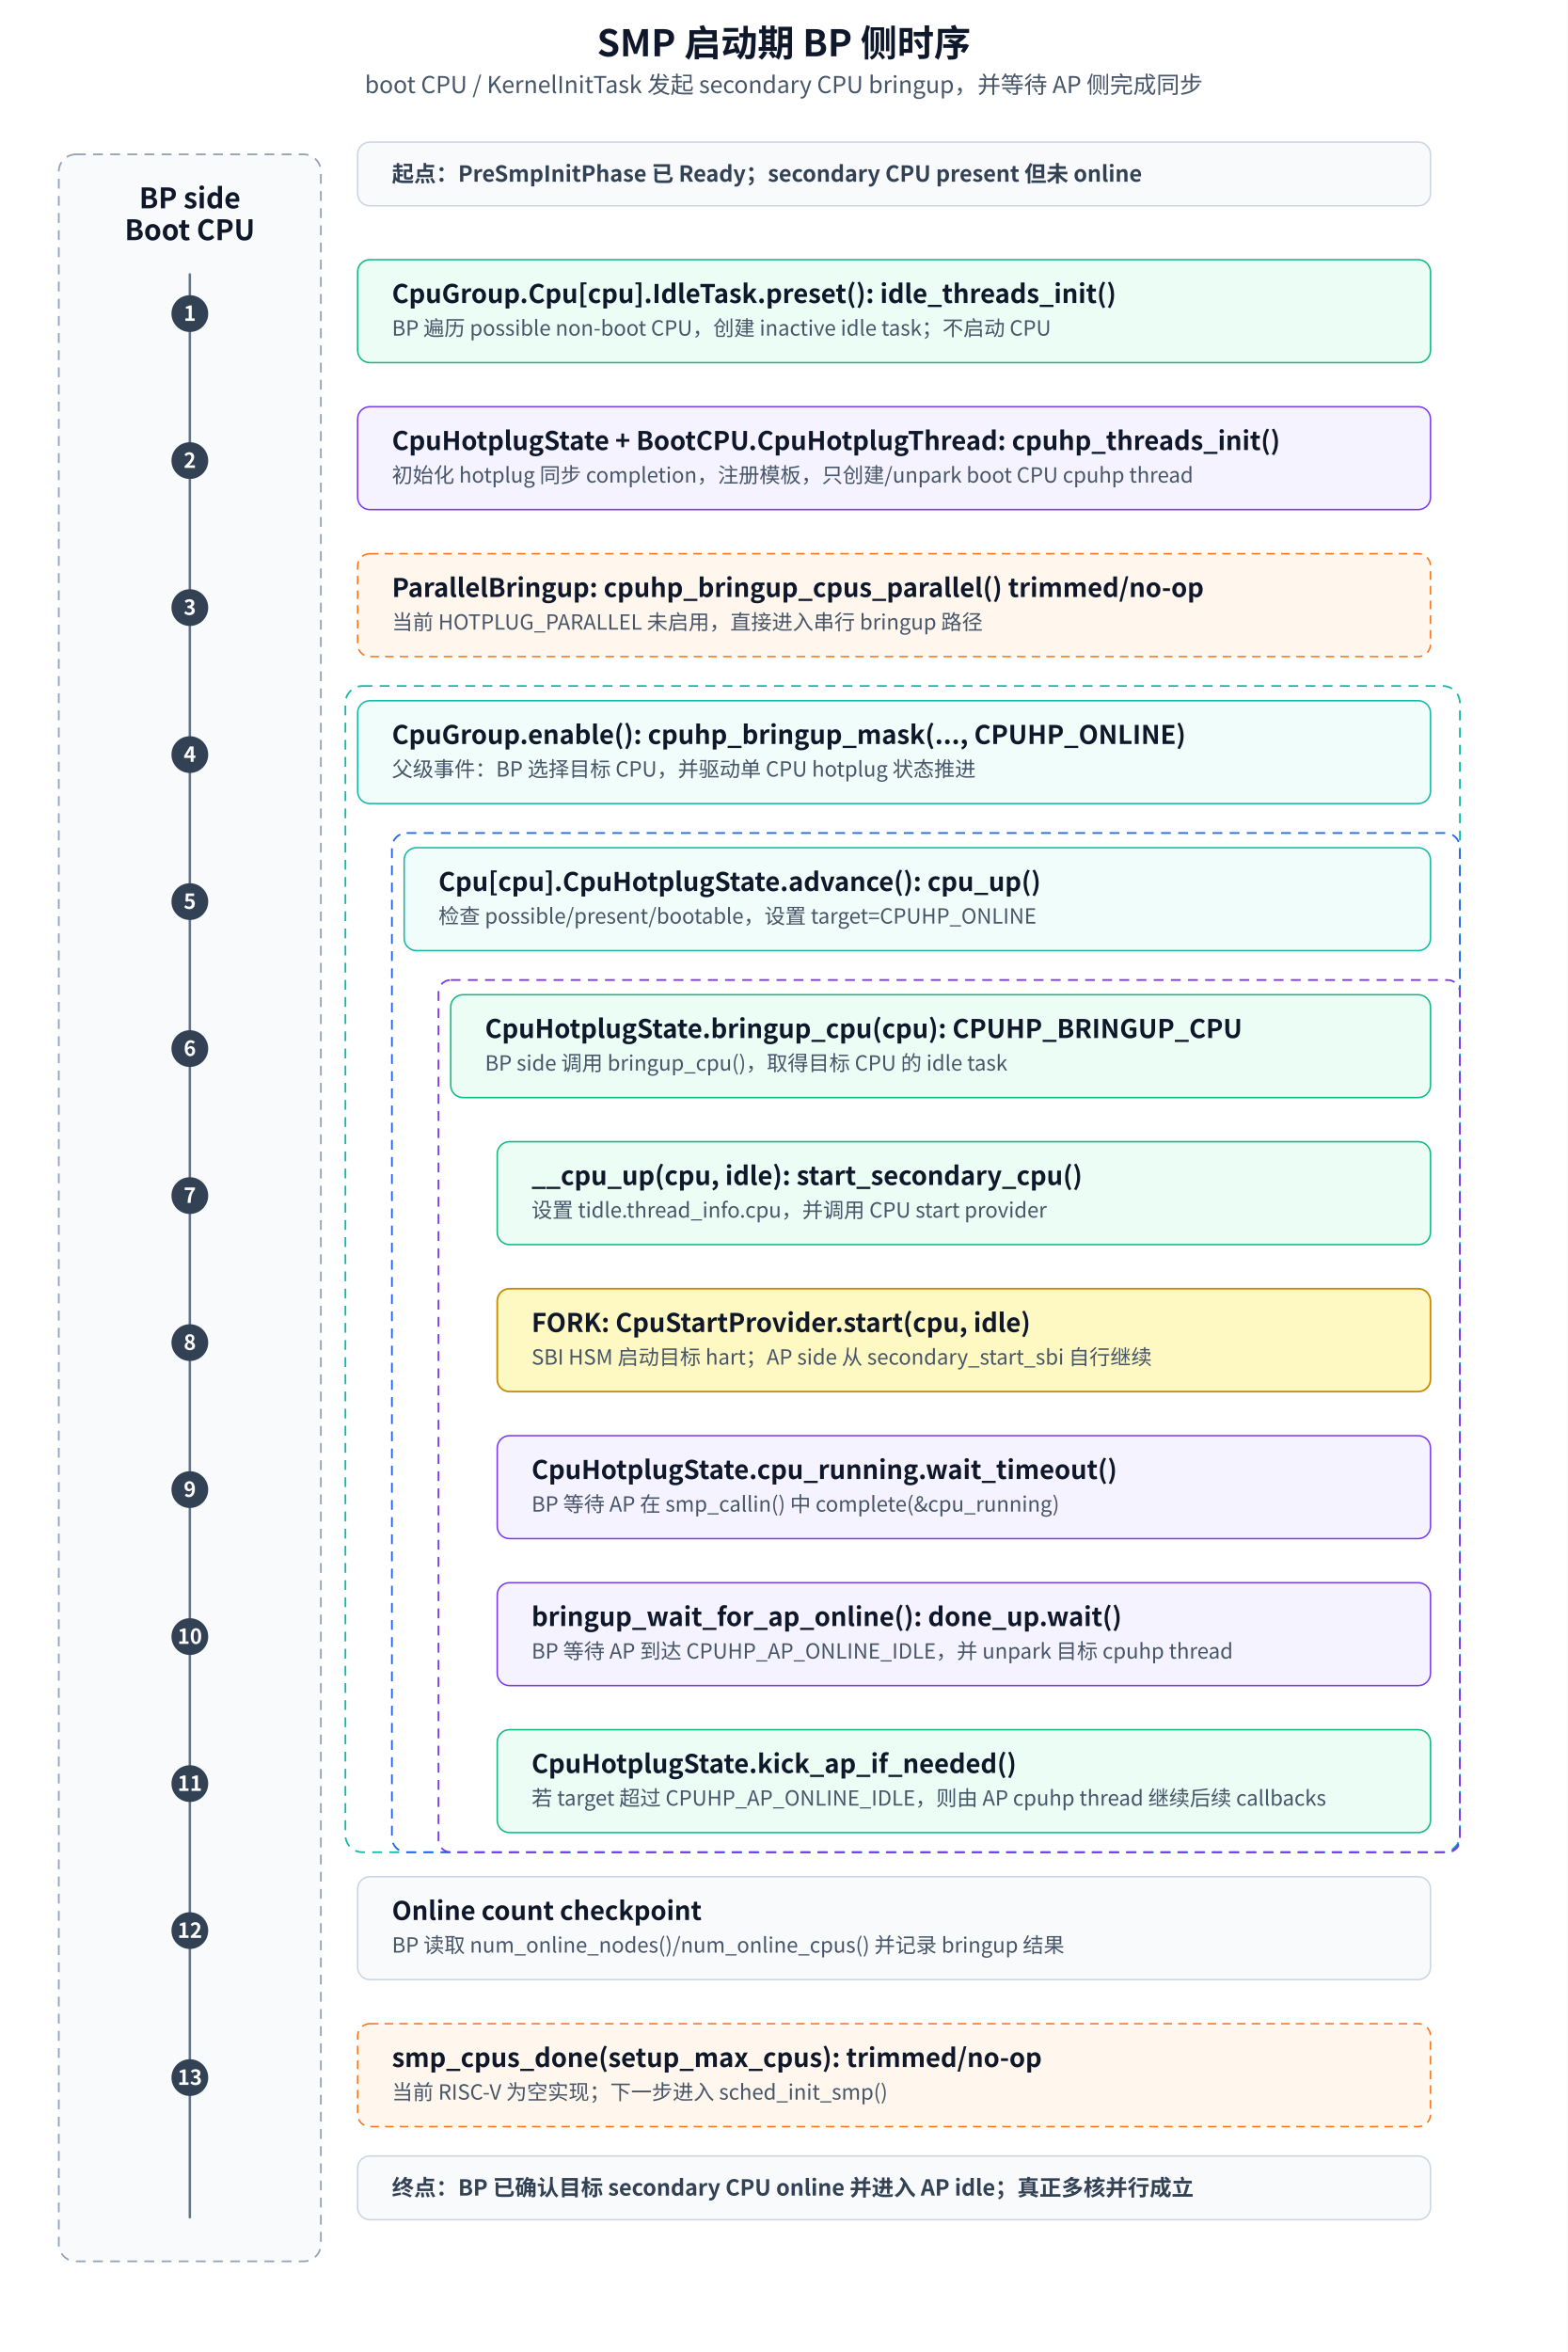
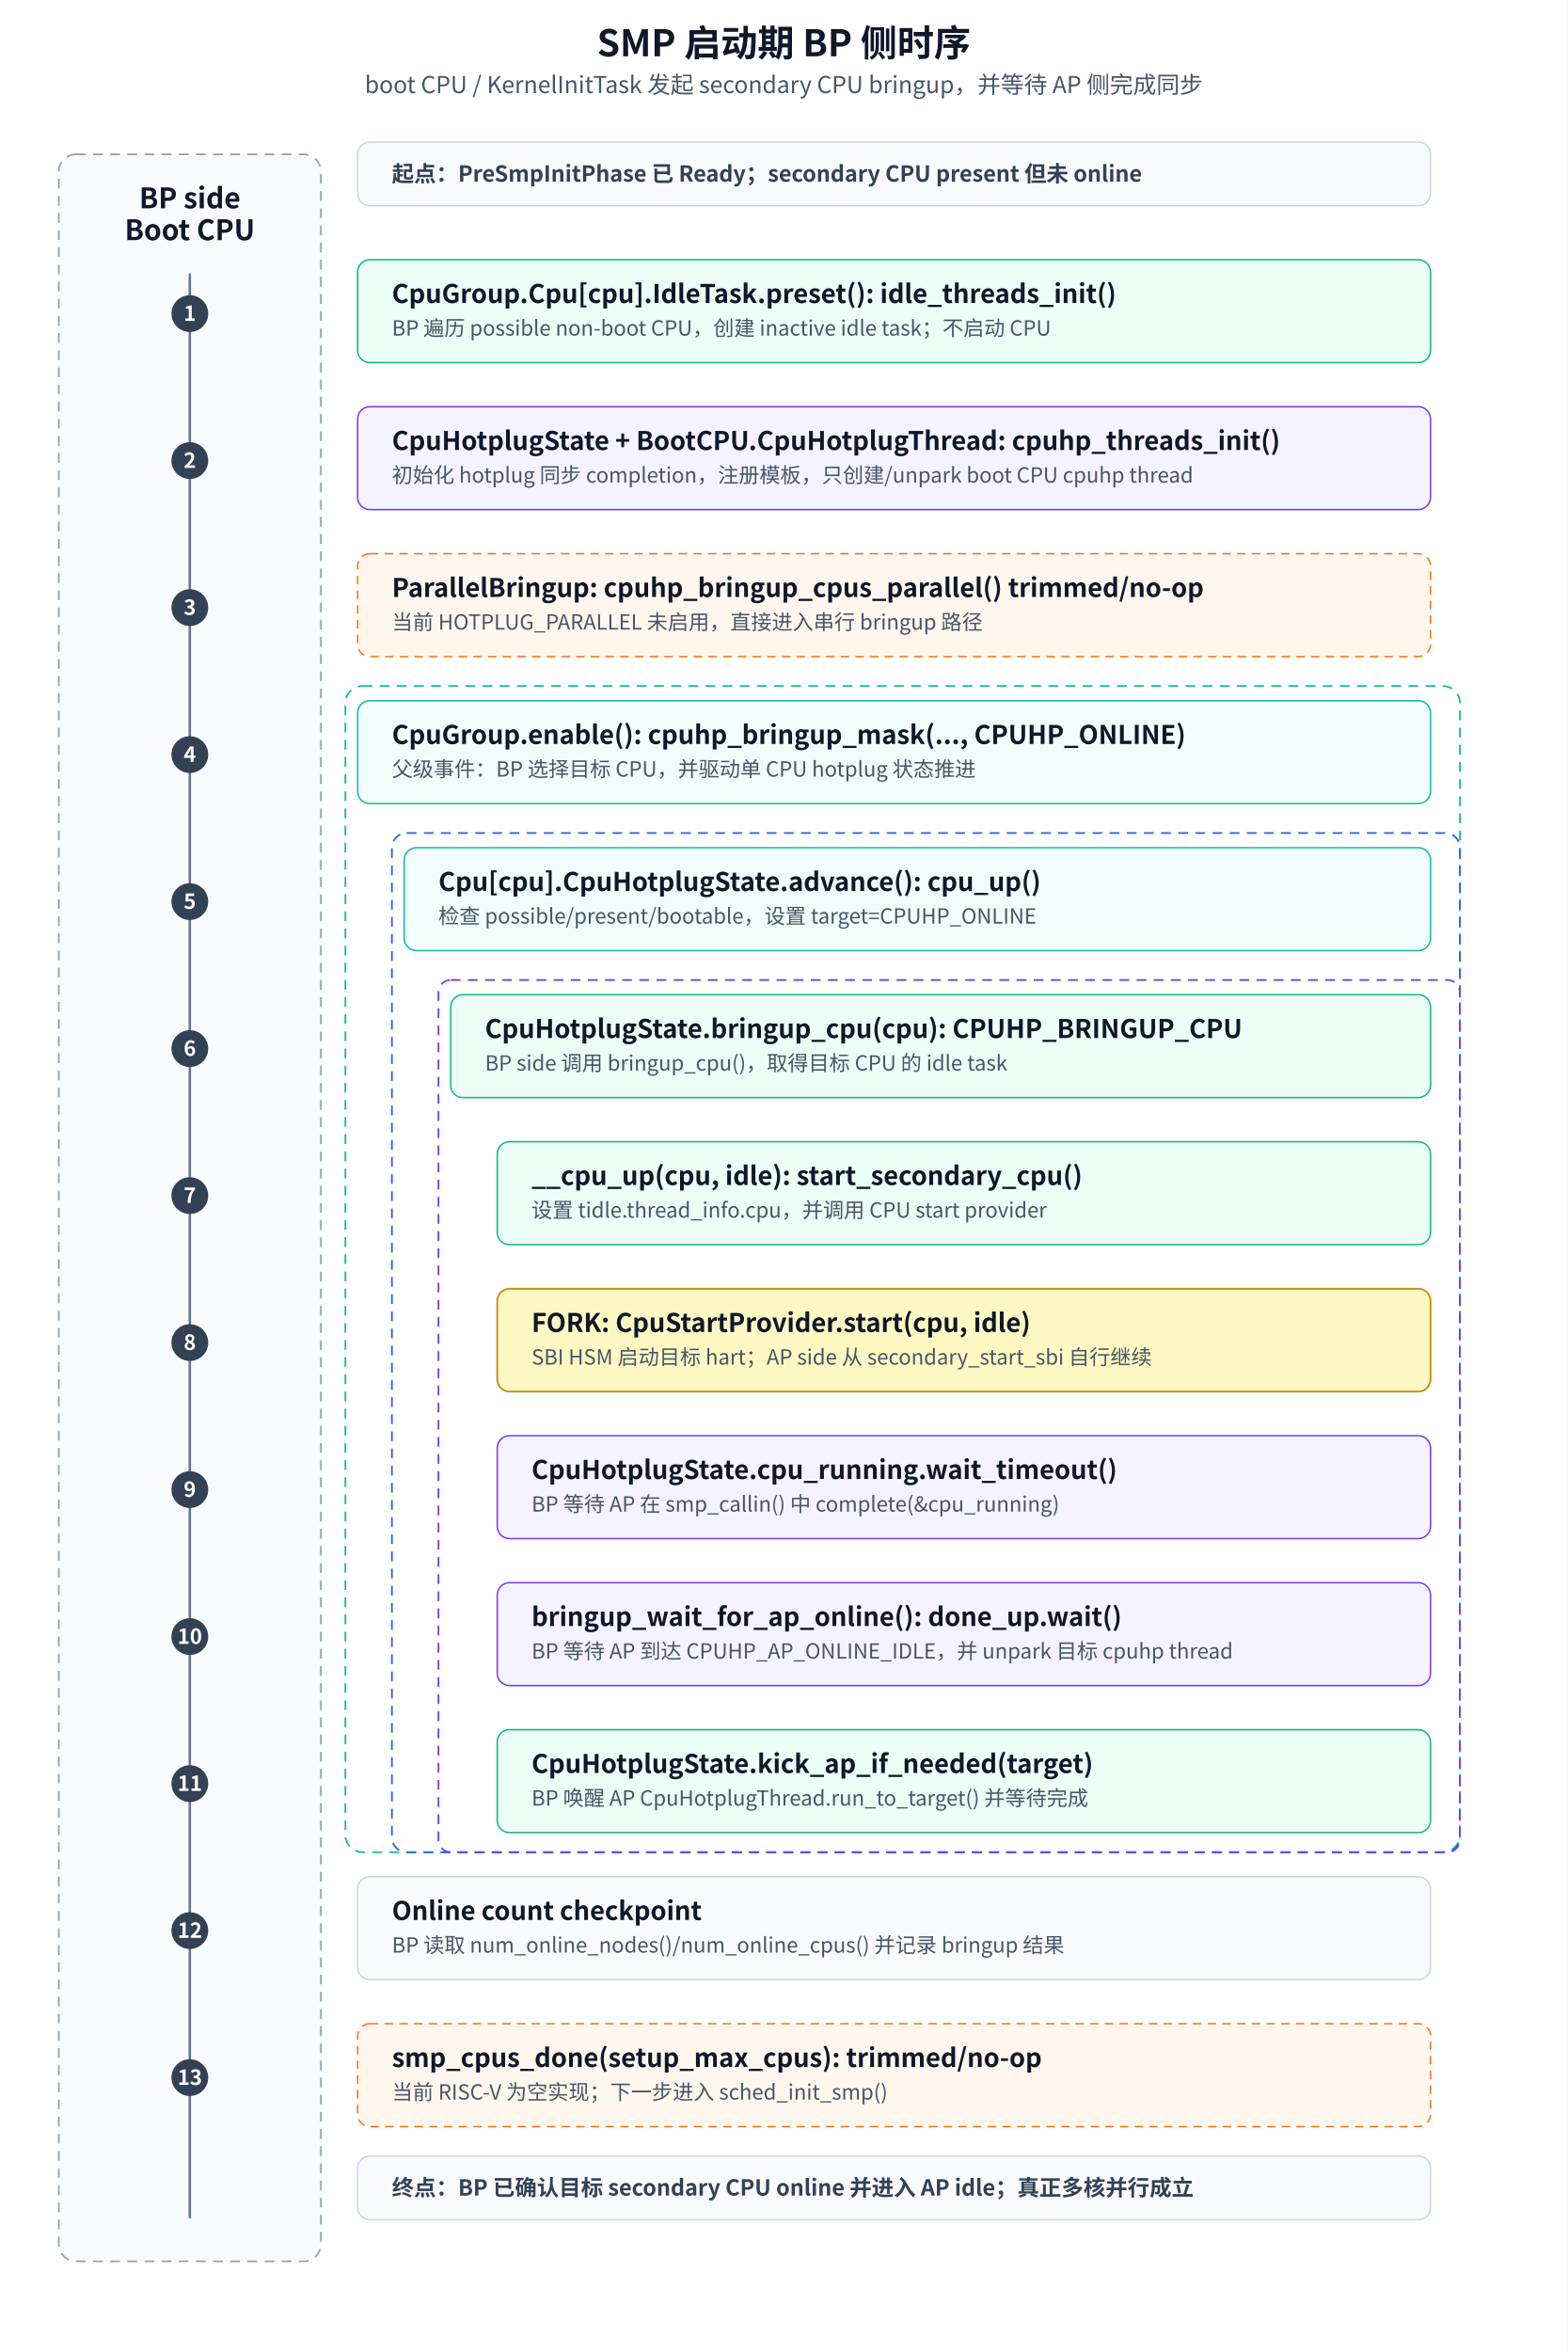
<svg xmlns="http://www.w3.org/2000/svg" width="1280" height="1920" viewBox="0 0 1280 1920" role="img" aria-labelledby="title desc">
  <defs>
    <style>
      text { font-family: "Microsoft YaHei", "Noto Sans CJK SC", "Source Han Sans SC", Arial, sans-serif; fill: #0f172a; }
      .title { font-size: 30px; font-weight: 600; }
      .subtitle { font-size: 19px; fill: #475569; }
      .lane { fill: #f8fafc; stroke: #94a3b8; stroke-width: 1.4; stroke-dasharray: 8 6; }
      .box { fill: #ffffff; stroke: #334155; stroke-width: 1.2; }
      .stage { fill: #f8fafc; stroke: #cbd5e1; stroke-width: 1.2; }
      .formal { fill: #ecfdf5; stroke: #10b981; }
      .cpu { fill: #f0fdfa; stroke: #14b8a6; }
      .flow { fill: #ecfdf5; stroke: #10b981; }
      .sync { fill: #f5f3ff; stroke: #7c3aed; }
      .fork { fill: #fef9c3; stroke: #ca8a04; stroke-width: 1.4; }
      .trimmed { fill: #fff7ed; stroke: #f97316; stroke-dasharray: 7 5; }
      .composite-l1 { fill: none; stroke: #14b8a6; stroke-width: 1.4; stroke-dasharray: 8 6; }
      .composite-l2 { fill: none; stroke: #2563eb; stroke-width: 1.4; stroke-dasharray: 8 6; }
      .composite-l3 { fill: none; stroke: #7c3aed; stroke-width: 1.4; stroke-dasharray: 8 6; }
      .obj { font-size: 23px; font-weight: 600; dominant-baseline: middle; }
      .line1 { font-size: 21px; font-weight: 600; dominant-baseline: middle; }
      .line2 { font-size: 17px; fill: #475569; dominant-baseline: middle; }
      .boundary { font-size: 18px; font-weight: 600; fill: #334155; dominant-baseline: middle; }
      .num { font-size: 17px; font-weight: 600; fill: #ffffff; text-anchor: middle; dominant-baseline: middle; }
      .timeline { stroke: #64748b; stroke-width: 2; stroke-linecap: round; }
      .dot { fill: #334155; }
    </style>
  </defs>
  <rect x="0" y="0" width="1280" height="1920" fill="#ffffff" />
  <text x="640" y="46" text-anchor="middle" class="title">SMP 启动期 BP 侧时序</text>
  <text x="640" y="76" text-anchor="middle" class="subtitle">boot CPU / KernelInitTask 发起 secondary CPU bringup，并等待 AP 侧完成同步</text>
  <rect x="48" y="126" width="214" height="1720" rx="14" class="lane" />
  <text x="155" y="162" text-anchor="middle" class="obj">BP side</text>
  <text x="155" y="188" text-anchor="middle" class="obj">Boot CPU</text>
  <line x1="155" y1="224" x2="155" y2="1810" class="timeline" />
  <rect x="292" y="116" width="876" height="52" rx="10" class="stage" />
  <text x="320" y="142" class="boundary">起点：PreSmpInitPhase 已 Ready；secondary CPU present 但未 online</text>
  <rect x="282" y="560" width="910" height="952" rx="14" class="composite-l1" />
  <rect x="320" y="680" width="872" height="832" rx="12" class="composite-l2" />
  <rect x="358" y="800" width="834" height="712" rx="10" class="composite-l3" />
  <g transform="translate(0 -48)">
    <g transform="translate(0 56)">
      <circle cx="155" cy="248" r="15" class="dot" />
      <text x="155" y="248" class="num">1</text>
      <rect x="292" y="204" width="876" height="84" rx="10" class="box flow" />
      <text x="320" y="232" class="line1">CpuGroup.Cpu[cpu].IdleTask.preset(): idle_threads_init()</text>
      <text x="320" y="260" class="line2">BP 遍历 possible non-boot CPU，创建 inactive idle task；不启动 CPU</text>
    </g>
    <g transform="translate(0 176)">
      <circle cx="155" cy="248" r="15" class="dot" />
      <text x="155" y="248" class="num">2</text>
      <rect x="292" y="204" width="876" height="84" rx="10" class="box sync" />
      <text x="320" y="232" class="line1">CpuHotplugState + BootCPU.CpuHotplugThread: cpuhp_threads_init()</text>
      <text x="320" y="260" class="line2">初始化 hotplug 同步 completion，注册模板，只创建/unpark boot CPU cpuhp thread</text>
    </g>
    <g transform="translate(0 296)">
      <circle cx="155" cy="248" r="15" class="dot" />
      <text x="155" y="248" class="num">3</text>
      <rect x="292" y="204" width="876" height="84" rx="10" class="box trimmed" />
      <text x="320" y="232" class="line1">ParallelBringup: cpuhp_bringup_cpus_parallel() trimmed/no-op</text>
      <text x="320" y="260" class="line2">当前 HOTPLUG_PARALLEL 未启用，直接进入串行 bringup 路径</text>
    </g>
    <g transform="translate(0 416)">
      <circle cx="155" cy="248" r="15" class="dot" />
      <text x="155" y="248" class="num">4</text>
      <rect x="292" y="204" width="876" height="84" rx="10" class="box cpu" />
      <text x="320" y="232" class="line1">CpuGroup.enable(): cpuhp_bringup_mask(..., CPUHP_ONLINE)</text>
      <text x="320" y="260" class="line2">父级事件：BP 选择目标 CPU，并驱动单 CPU hotplug 状态推进</text>
    </g>
    <g transform="translate(0 536)">
      <circle cx="155" cy="248" r="15" class="dot" />
      <text x="155" y="248" class="num">5</text>
      <rect x="330" y="204" width="838" height="84" rx="10" class="box cpu" />
      <text x="358" y="232" class="line1">Cpu[cpu].CpuHotplugState.advance(): cpu_up()</text>
      <text x="358" y="260" class="line2">检查 possible/present/bootable，设置 target=CPUHP_ONLINE</text>
    </g>
    <g transform="translate(0 656)">
      <circle cx="155" cy="248" r="15" class="dot" />
      <text x="155" y="248" class="num">6</text>
      <rect x="368" y="204" width="800" height="84" rx="10" class="box flow" />
      <text x="396" y="232" class="line1">CpuHotplugState.bringup_cpu(cpu): CPUHP_BRINGUP_CPU</text>
      <text x="396" y="260" class="line2">BP side 调用 bringup_cpu()，取得目标 CPU 的 idle task</text>
    </g>
    <g transform="translate(0 776)">
      <circle cx="155" cy="248" r="15" class="dot" />
      <text x="155" y="248" class="num">7</text>
      <rect x="406" y="204" width="762" height="84" rx="10" class="box flow" />
      <text x="434" y="232" class="line1">__cpu_up(cpu, idle): start_secondary_cpu()</text>
      <text x="434" y="260" class="line2">设置 tidle.thread_info.cpu，并调用 CPU start provider</text>
    </g>
    <g transform="translate(0 896)">
      <circle cx="155" cy="248" r="15" class="dot" />
      <text x="155" y="248" class="num">8</text>
      <rect x="406" y="204" width="762" height="84" rx="10" class="box fork" />
      <text x="434" y="232" class="line1">FORK: CpuStartProvider.start(cpu, idle)</text>
      <text x="434" y="260" class="line2">SBI HSM 启动目标 hart；AP side 从 secondary_start_sbi 自行继续</text>
    </g>
    <g transform="translate(0 1016)">
      <circle cx="155" cy="248" r="15" class="dot" />
      <text x="155" y="248" class="num">9</text>
      <rect x="406" y="204" width="762" height="84" rx="10" class="box sync" />
      <text x="434" y="232" class="line1">CpuHotplugState.cpu_running.wait_timeout()</text>
      <text x="434" y="260" class="line2">BP 等待 AP 在 smp_callin() 中 complete(&amp;cpu_running)</text>
    </g>
    <g transform="translate(0 1136)">
      <circle cx="155" cy="248" r="15" class="dot" />
      <text x="155" y="248" class="num">10</text>
      <rect x="406" y="204" width="762" height="84" rx="10" class="box sync" />
      <text x="434" y="232" class="line1">bringup_wait_for_ap_online(): done_up.wait()</text>
      <text x="434" y="260" class="line2">BP 等待 AP 到达 CPUHP_AP_ONLINE_IDLE，并 unpark 目标 cpuhp thread</text>
    </g>
    <g transform="translate(0 1256)">
      <circle cx="155" cy="248" r="15" class="dot" />
      <text x="155" y="248" class="num">11</text>
      <rect x="406" y="204" width="762" height="84" rx="10" class="box flow" />
-       <text x="434" y="232" class="line1">CpuHotplugState.kick_ap_if_needed()</text>
-       <text x="434" y="260" class="line2">若 target 超过 CPUHP_AP_ONLINE_IDLE，则由 AP cpuhp thread 继续后续 callbacks</text>
+       <text x="434" y="232" class="line1">CpuHotplugState.kick_ap_if_needed(target)</text>
+       <text x="434" y="260" class="line2">BP 唤醒 AP CpuHotplugThread.run_to_target() 并等待完成</text>
    </g>
    <g transform="translate(0 1376)">
      <circle cx="155" cy="248" r="15" class="dot" />
      <text x="155" y="248" class="num">12</text>
      <rect x="292" y="204" width="876" height="84" rx="10" class="box stage" />
      <text x="320" y="232" class="line1">Online count checkpoint</text>
      <text x="320" y="260" class="line2">BP 读取 num_online_nodes()/num_online_cpus() 并记录 bringup 结果</text>
    </g>
    <g transform="translate(0 1496)">
      <circle cx="155" cy="248" r="15" class="dot" />
      <text x="155" y="248" class="num">13</text>
      <rect x="292" y="204" width="876" height="84" rx="10" class="box trimmed" />
      <text x="320" y="232" class="line1">smp_cpus_done(setup_max_cpus): trimmed/no-op</text>
      <text x="320" y="260" class="line2">当前 RISC-V 为空实现；下一步进入 sched_init_smp()</text>
    </g>
  </g>
  <rect x="292" y="1760" width="876" height="52" rx="10" class="stage" />
  <text x="320" y="1786" class="boundary">终点：BP 已确认目标 secondary CPU online 并进入 AP idle；真正多核并行成立</text>
</svg>
